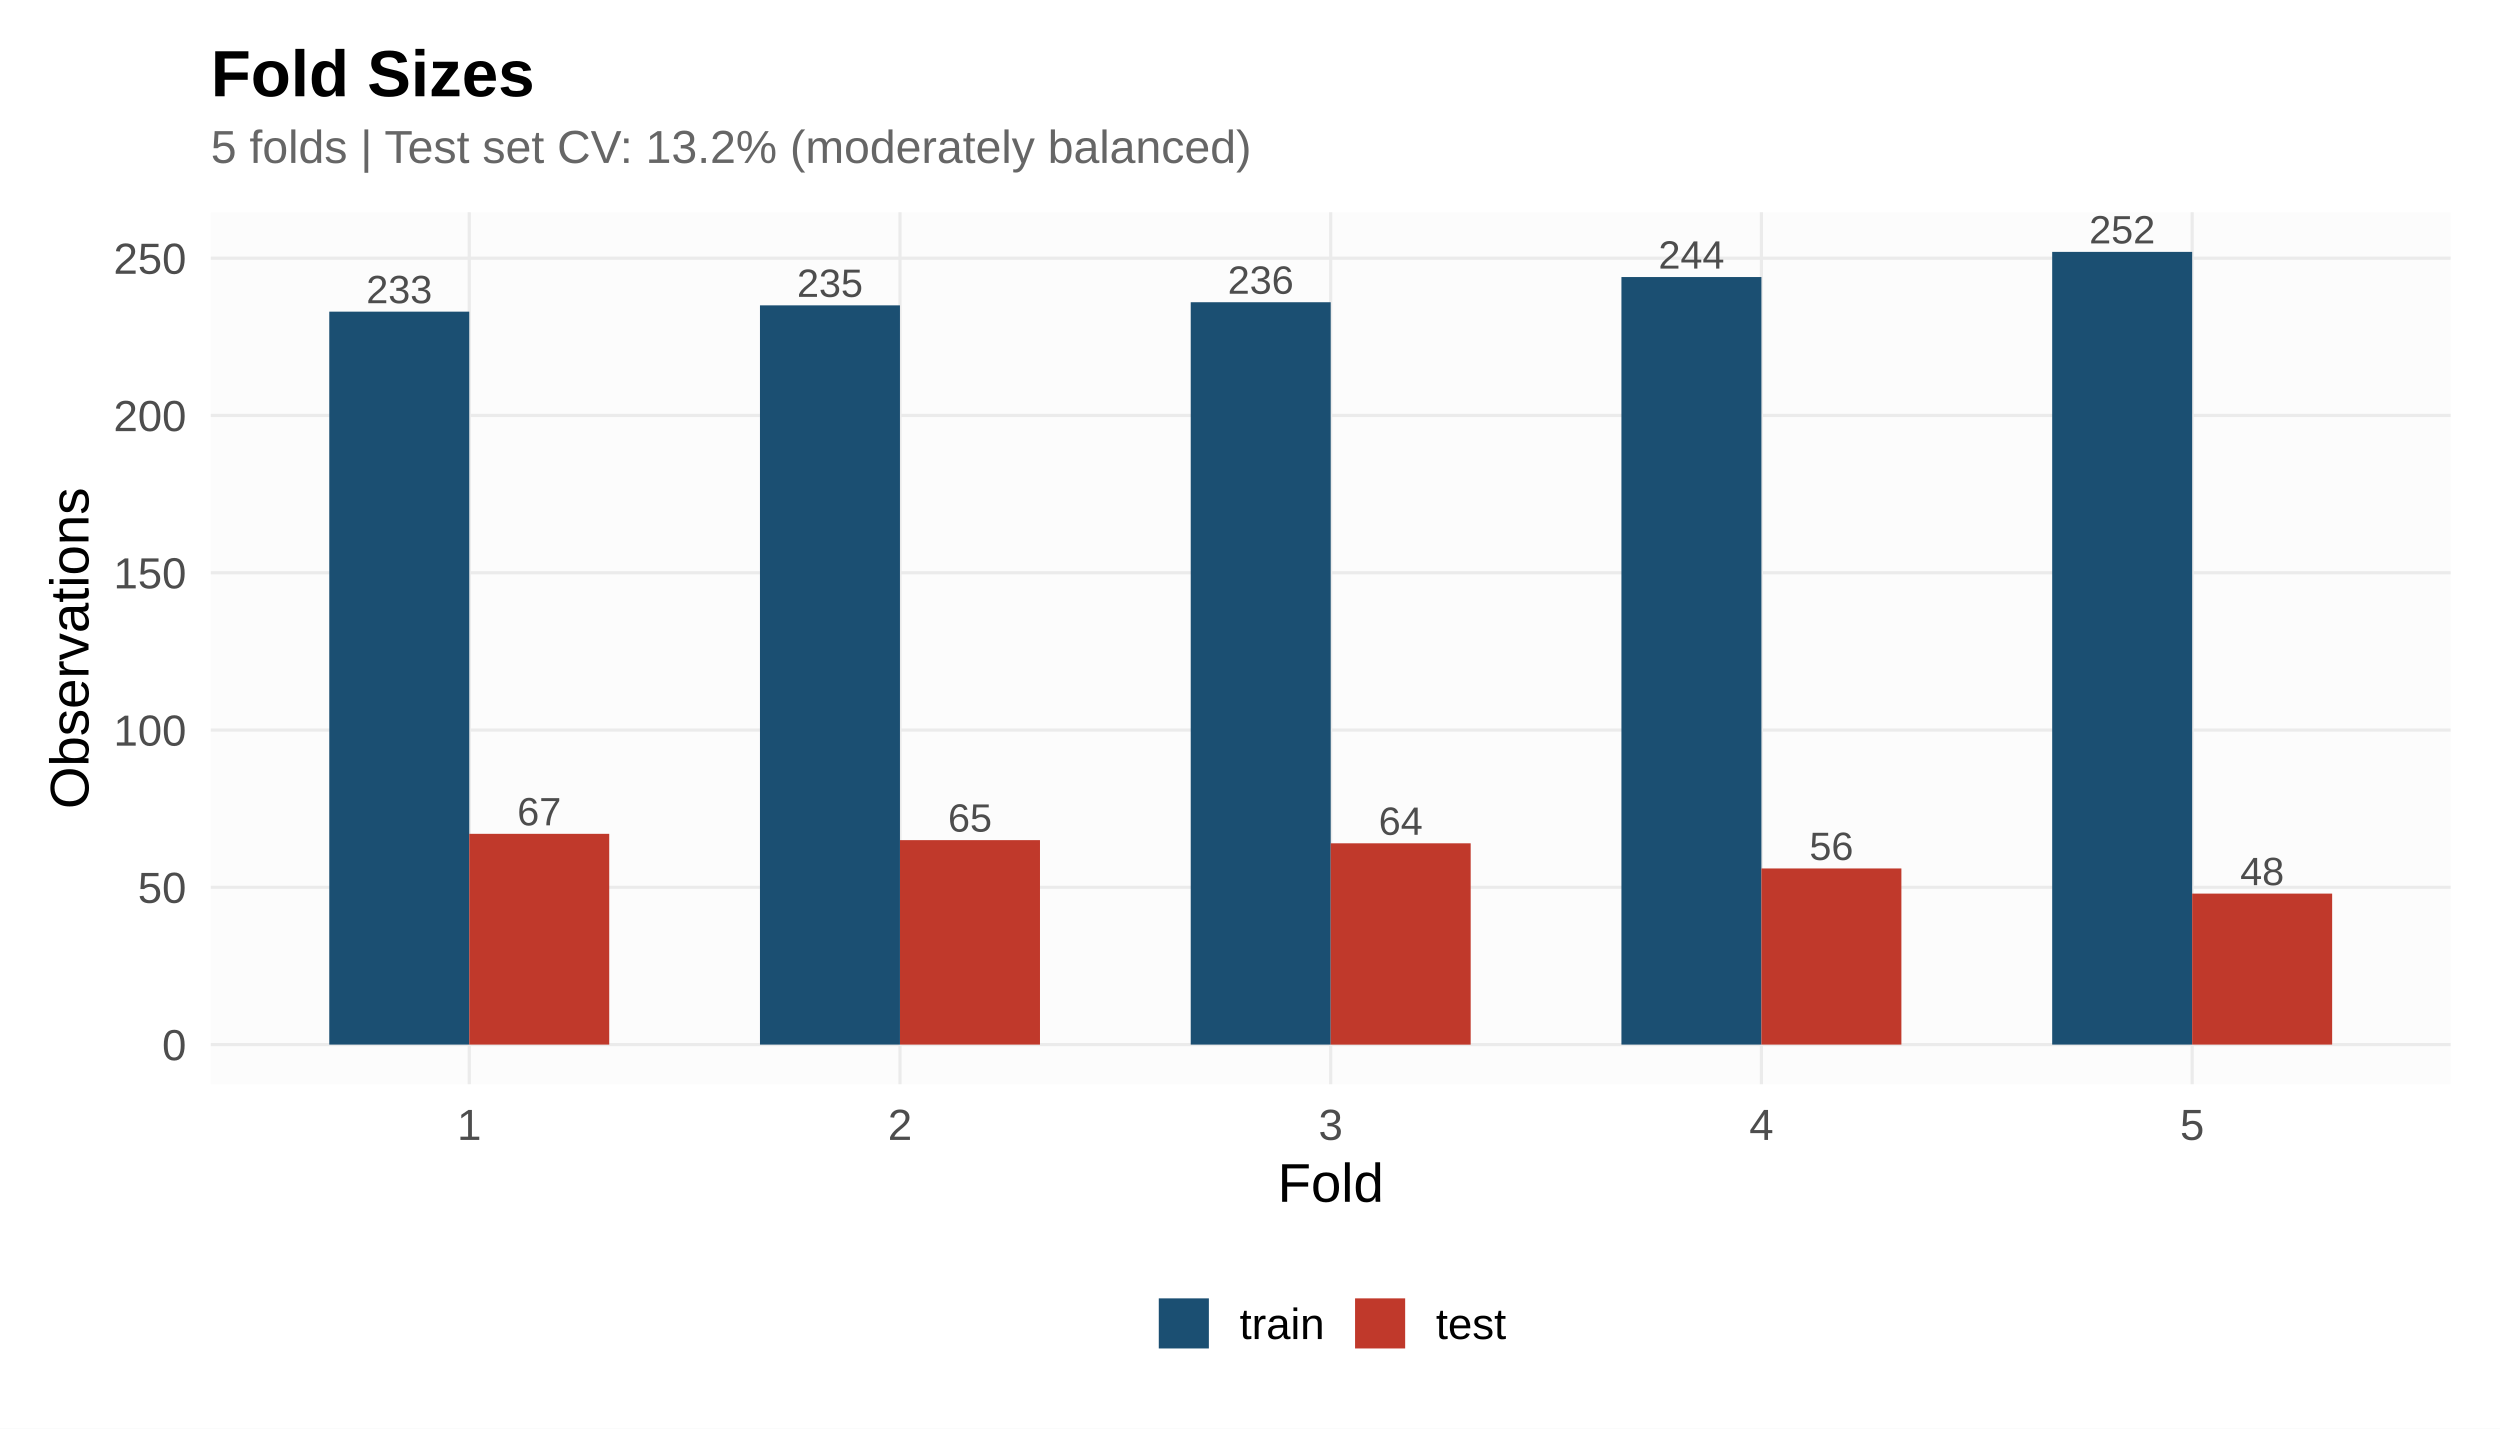
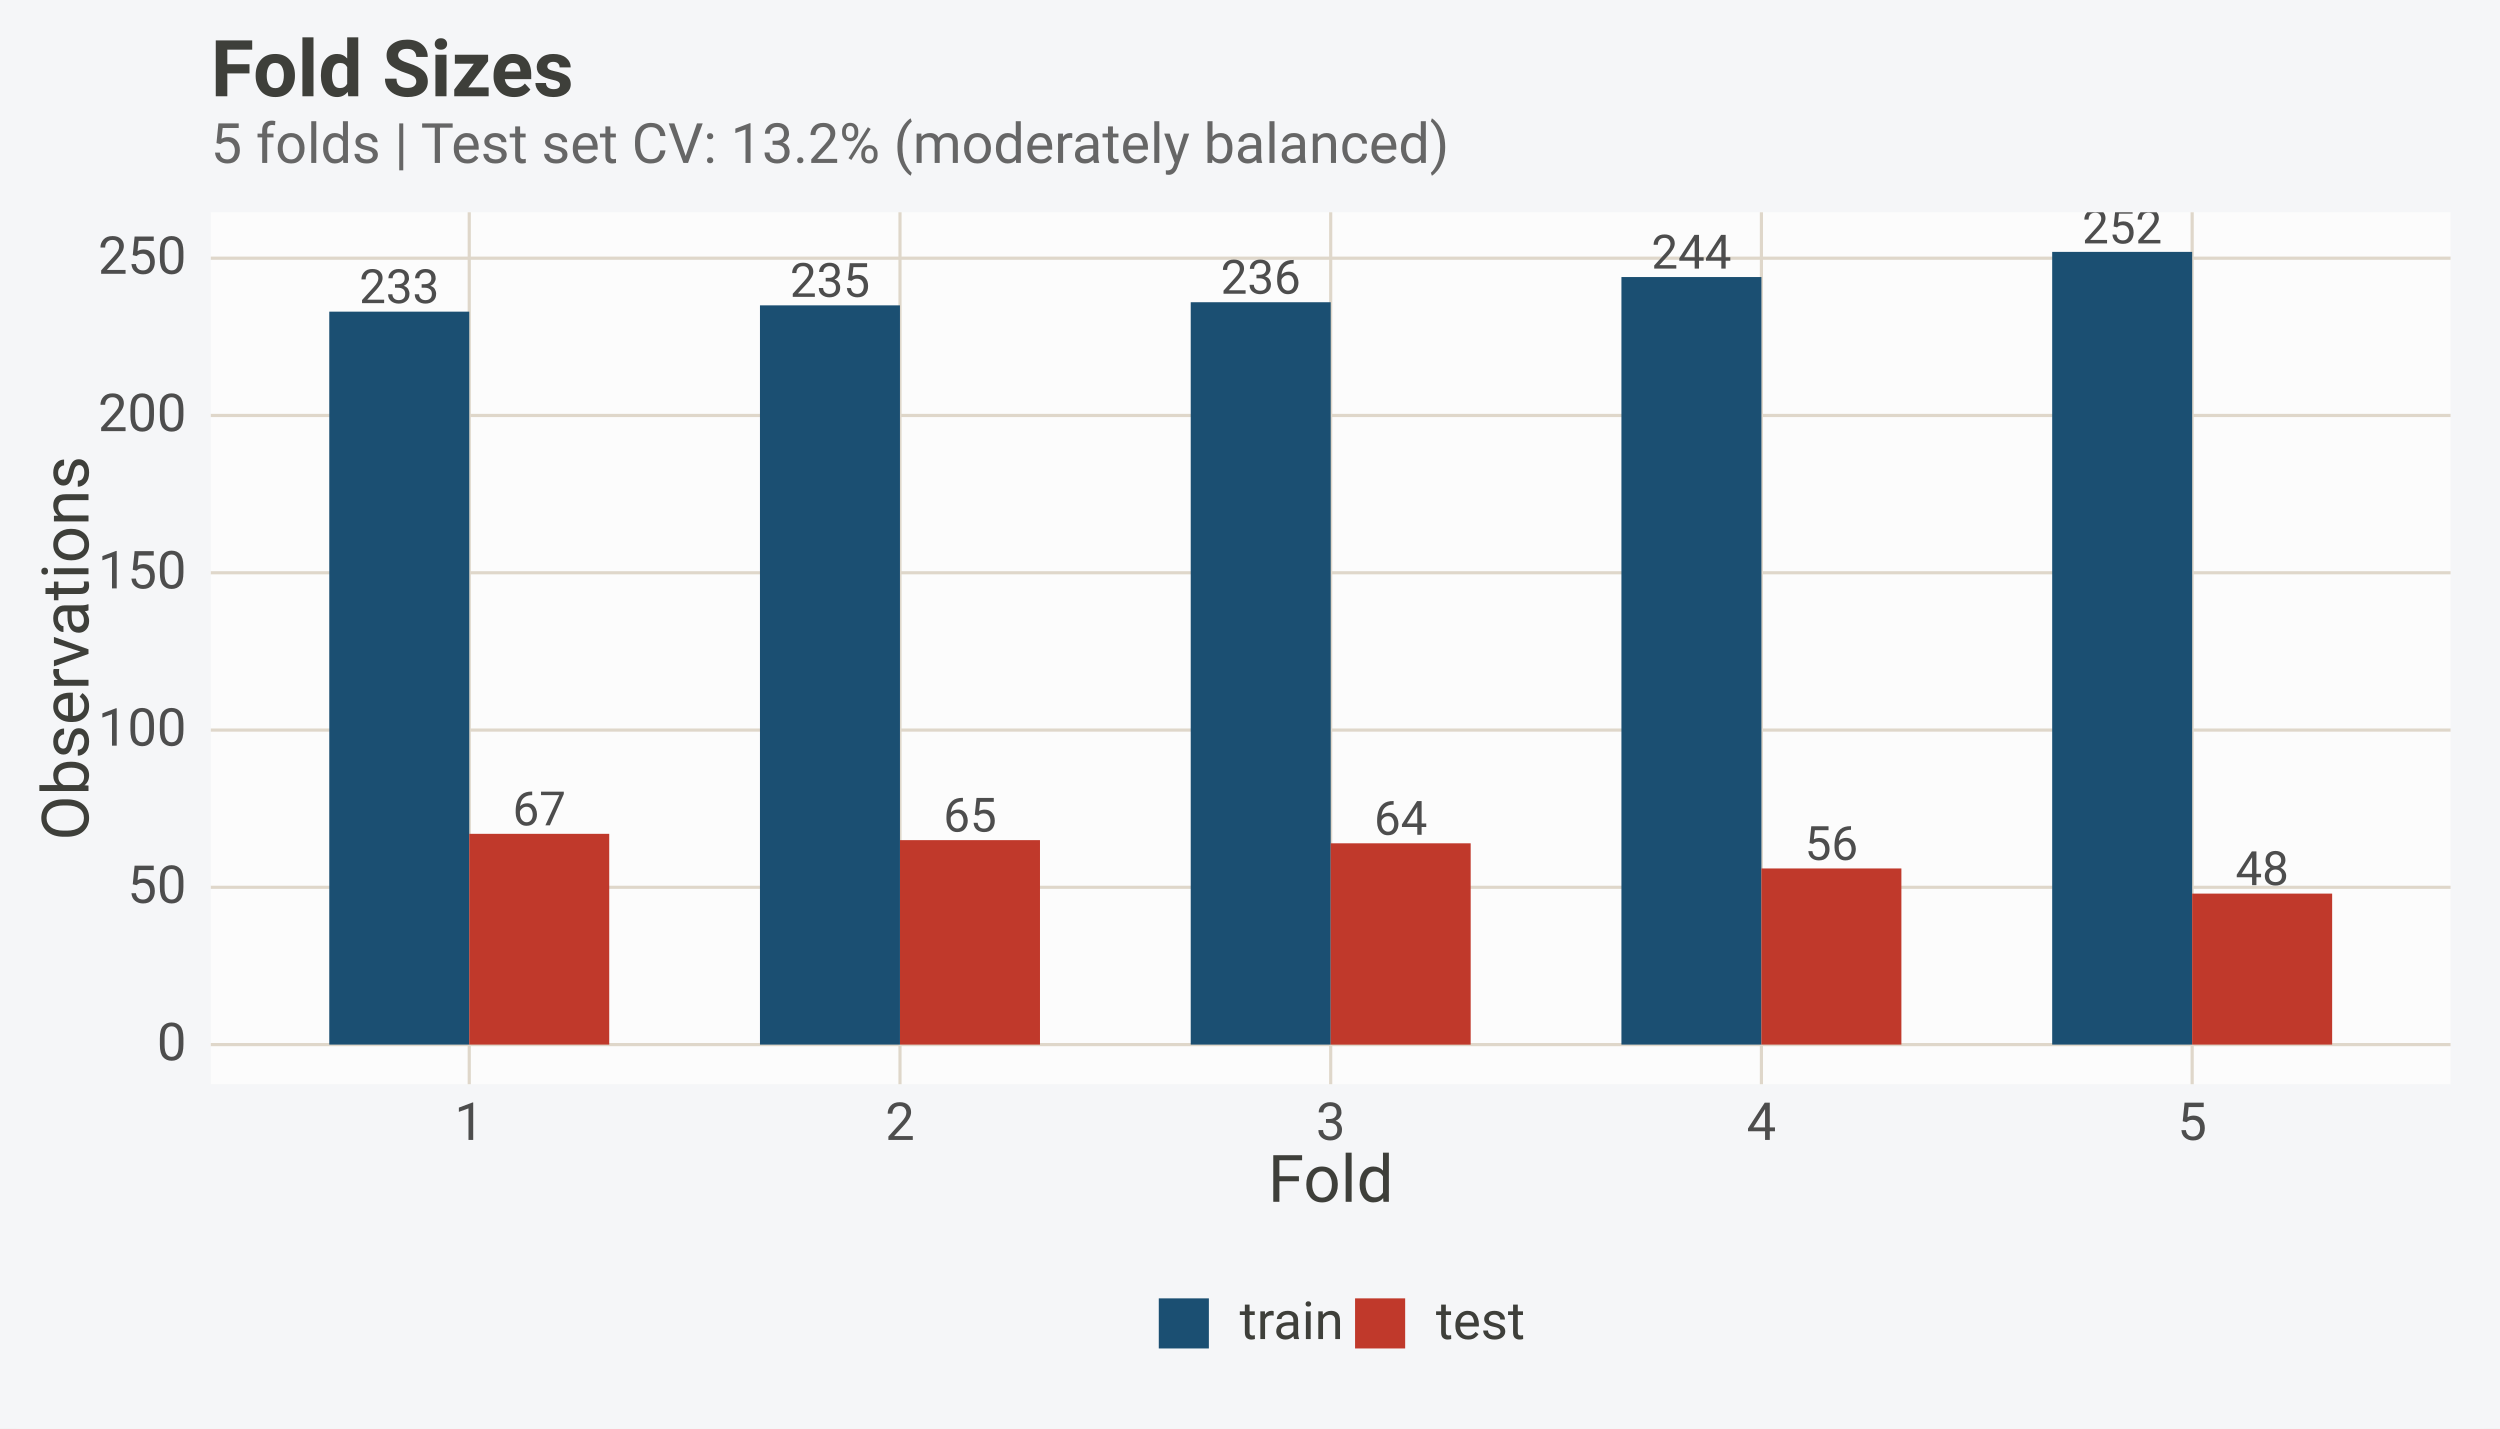
<svg xmlns="http://www.w3.org/2000/svg" width="504.00pt" height="288.00pt" viewBox="0 0 504.00 288.00">
  <g class="svglite">
    <defs>
      <style type="text/css">
-     .svglite line, .svglite polyline, .svglite polygon, .svglite path, .svglite rect, .svglite circle {
+     /* theme-aware-processed */
+     .svglite line, .svglite polyline, .svglite polygon, .svglite path, .svglite circle {
      fill: none;
-       stroke: #000000;
+       stroke: #3E3F3A;
+       stroke-linecap: round;
+       stroke-linejoin: round;
+       stroke-miterlimit: 10.00;
+     }
+     .svglite &gt; g &gt; rect {
+       fill: none;
+       stroke: #3E3F3A;
      stroke-linecap: round;
      stroke-linejoin: round;
      stroke-miterlimit: 10.00;
    }
    .svglite text {
      white-space: pre;
+       fill: #3E3F3A;
    }
    .svglite g.glyphgroup path {
      fill: inherit;
      stroke: none;
    }
  </style>
    </defs>
    <rect width="100%" height="100%" style="stroke: none; fill: #F5F6F8;" />
    <defs>
      <clipPath id="cpMC4wMHw1MDQuMDB8MC4wMHwyODguMDA=">
        <rect x="0.00" y="0.00" width="504.00" height="288.00" />
      </clipPath>
    </defs>
    <g clip-path="url(#cpMC4wMHw1MDQuMDB8MC4wMHwyODguMDA=)">
-       <rect x="-0" y="0.00" width="504.00" height="288.00" style="stroke-width: 1.07; stroke: none; fill: #FFFFFF;" />
+       <rect rx="4" x="-0" y="0.00" width="504.00" height="288.00" style="stroke-width: 1.07; stroke: none; fill: #F5F6F8;" />
    </g>
    <defs>
      <clipPath id="cpNDIuNTB8NDk0LjA0fDQyLjc5fDIxOC41OA==">
        <rect x="42.50" y="42.79" width="451.54" height="175.79" />
      </clipPath>
    </defs>
    <g clip-path="url(#cpNDIuNTB8NDk0LjA0fDQyLjc5fDIxOC41OA==)">
      <rect x="42.50" y="42.79" width="451.54" height="175.79" style="stroke-width: 1.07; stroke: none; fill: #FCFCFC;" />
-       <polyline points="42.50,210.59 494.04,210.59 " style="stroke-width: 0.64; stroke: #EBEBEB; stroke-linecap: butt;" />
-       <polyline points="42.50,178.88 494.04,178.88 " style="stroke-width: 0.64; stroke: #EBEBEB; stroke-linecap: butt;" />
-       <polyline points="42.50,147.18 494.04,147.18 " style="stroke-width: 0.64; stroke: #EBEBEB; stroke-linecap: butt;" />
-       <polyline points="42.50,115.47 494.04,115.47 " style="stroke-width: 0.64; stroke: #EBEBEB; stroke-linecap: butt;" />
-       <polyline points="42.50,83.76 494.04,83.76 " style="stroke-width: 0.64; stroke: #EBEBEB; stroke-linecap: butt;" />
-       <polyline points="42.50,52.05 494.04,52.05 " style="stroke-width: 0.64; stroke: #EBEBEB; stroke-linecap: butt;" />
-       <polyline points="94.60,218.58 94.60,42.79 " style="stroke-width: 0.64; stroke: #EBEBEB; stroke-linecap: butt;" />
-       <polyline points="181.44,218.58 181.44,42.79 " style="stroke-width: 0.64; stroke: #EBEBEB; stroke-linecap: butt;" />
-       <polyline points="268.27,218.58 268.27,42.79 " style="stroke-width: 0.64; stroke: #EBEBEB; stroke-linecap: butt;" />
-       <polyline points="355.10,218.58 355.10,42.79 " style="stroke-width: 0.64; stroke: #EBEBEB; stroke-linecap: butt;" />
-       <polyline points="441.94,218.58 441.94,42.79 " style="stroke-width: 0.64; stroke: #EBEBEB; stroke-linecap: butt;" />
+       <polyline points="42.50,210.59 494.04,210.59 " style="stroke-width: 0.64; stroke: #DFD7CA; stroke-linecap: butt;" />
+       <polyline points="42.50,178.88 494.04,178.88 " style="stroke-width: 0.64; stroke: #DFD7CA; stroke-linecap: butt;" />
+       <polyline points="42.50,147.18 494.04,147.18 " style="stroke-width: 0.64; stroke: #DFD7CA; stroke-linecap: butt;" />
+       <polyline points="42.50,115.47 494.04,115.47 " style="stroke-width: 0.64; stroke: #DFD7CA; stroke-linecap: butt;" />
+       <polyline points="42.50,83.76 494.04,83.76 " style="stroke-width: 0.64; stroke: #DFD7CA; stroke-linecap: butt;" />
+       <polyline points="42.50,52.05 494.04,52.05 " style="stroke-width: 0.64; stroke: #DFD7CA; stroke-linecap: butt;" />
+       <polyline points="94.60,218.58 94.60,42.79 " style="stroke-width: 0.64; stroke: #DFD7CA; stroke-linecap: butt;" />
+       <polyline points="181.44,218.58 181.44,42.79 " style="stroke-width: 0.64; stroke: #DFD7CA; stroke-linecap: butt;" />
+       <polyline points="268.27,218.58 268.27,42.79 " style="stroke-width: 0.64; stroke: #DFD7CA; stroke-linecap: butt;" />
+       <polyline points="355.10,218.58 355.10,42.79 " style="stroke-width: 0.64; stroke: #DFD7CA; stroke-linecap: butt;" />
+       <polyline points="441.94,218.58 441.94,42.79 " style="stroke-width: 0.64; stroke: #DFD7CA; stroke-linecap: butt;" />
      <rect x="66.38" y="62.83" width="28.22" height="147.76" style="stroke-width: 1.07; stroke: none; stroke-linecap: butt; stroke-linejoin: miter; fill: #1B4F72;" />
      <rect x="153.21" y="61.56" width="28.22" height="149.03" style="stroke-width: 1.07; stroke: none; stroke-linecap: butt; stroke-linejoin: miter; fill: #1B4F72;" />
      <rect x="240.05" y="60.93" width="28.22" height="149.66" style="stroke-width: 1.07; stroke: none; stroke-linecap: butt; stroke-linejoin: miter; fill: #1B4F72;" />
      <rect x="326.88" y="55.85" width="28.22" height="154.74" style="stroke-width: 1.07; stroke: none; stroke-linecap: butt; stroke-linejoin: miter; fill: #1B4F72;" />
      <rect x="413.72" y="50.78" width="28.22" height="159.81" style="stroke-width: 1.07; stroke: none; stroke-linecap: butt; stroke-linejoin: miter; fill: #1B4F72;" />
      <rect x="94.60" y="168.10" width="28.22" height="42.49" style="stroke-width: 1.07; stroke: none; stroke-linecap: butt; stroke-linejoin: miter; fill: #C0392B;" />
      <rect x="181.44" y="169.37" width="28.22" height="41.22" style="stroke-width: 1.07; stroke: none; stroke-linecap: butt; stroke-linejoin: miter; fill: #C0392B;" />
      <rect x="268.27" y="170.01" width="28.22" height="40.59" style="stroke-width: 1.07; stroke: none; stroke-linecap: butt; stroke-linejoin: miter; fill: #C0392B;" />
      <rect x="355.10" y="175.08" width="28.22" height="35.51" style="stroke-width: 1.07; stroke: none; stroke-linecap: butt; stroke-linejoin: miter; fill: #C0392B;" />
      <rect x="441.94" y="180.15" width="28.22" height="30.44" style="stroke-width: 1.07; stroke: none; stroke-linecap: butt; stroke-linejoin: miter; fill: #C0392B;" />
-       <text x="80.49" y="61.12" text-anchor="middle" style="font-size: 7.97px;fill: #4D4D4D; font-family: &quot;Arial&quot;;" textLength="13.27px" lengthAdjust="spacingAndGlyphs">233</text>
-       <text x="167.32" y="59.85" text-anchor="middle" style="font-size: 7.97px;fill: #4D4D4D; font-family: &quot;Arial&quot;;" textLength="13.27px" lengthAdjust="spacingAndGlyphs">235</text>
-       <text x="254.16" y="59.22" text-anchor="middle" style="font-size: 7.97px;fill: #4D4D4D; font-family: &quot;Arial&quot;;" textLength="13.27px" lengthAdjust="spacingAndGlyphs">236</text>
-       <text x="340.99" y="54.15" text-anchor="middle" style="font-size: 7.97px;fill: #4D4D4D; font-family: &quot;Arial&quot;;" textLength="13.27px" lengthAdjust="spacingAndGlyphs">244</text>
-       <text x="427.83" y="49.07" text-anchor="middle" style="font-size: 7.97px;fill: #4D4D4D; font-family: &quot;Arial&quot;;" textLength="13.27px" lengthAdjust="spacingAndGlyphs">252</text>
-       <text x="108.71" y="166.39" text-anchor="middle" style="font-size: 7.97px;fill: #4D4D4D; font-family: &quot;Arial&quot;;" textLength="8.84px" lengthAdjust="spacingAndGlyphs">67</text>
-       <text x="195.55" y="167.66" text-anchor="middle" style="font-size: 7.97px;fill: #4D4D4D; font-family: &quot;Arial&quot;;" textLength="8.84px" lengthAdjust="spacingAndGlyphs">65</text>
-       <text x="282.38" y="168.30" text-anchor="middle" style="font-size: 7.97px;fill: #4D4D4D; font-family: &quot;Arial&quot;;" textLength="8.84px" lengthAdjust="spacingAndGlyphs">64</text>
-       <text x="369.21" y="173.37" text-anchor="middle" style="font-size: 7.97px;fill: #4D4D4D; font-family: &quot;Arial&quot;;" textLength="8.84px" lengthAdjust="spacingAndGlyphs">56</text>
-       <text x="456.05" y="178.44" text-anchor="middle" style="font-size: 7.97px;fill: #4D4D4D; font-family: &quot;Arial&quot;;" textLength="8.84px" lengthAdjust="spacingAndGlyphs">48</text>
+       <text class="preserve-color" x="80.49" y="61.12" text-anchor="middle" style="font-size: 0.797em;fill: #4D4D4D; font-family: &quot;Roboto&quot;, -apple-system, BlinkMacSystemFont, &quot;Segoe UI&quot;, system-ui, sans-serif;">233</text>
+       <text class="preserve-color" x="167.32" y="59.85" text-anchor="middle" style="font-size: 0.797em;fill: #4D4D4D; font-family: &quot;Roboto&quot;, -apple-system, BlinkMacSystemFont, &quot;Segoe UI&quot;, system-ui, sans-serif;">235</text>
+       <text class="preserve-color" x="254.16" y="59.22" text-anchor="middle" style="font-size: 0.797em;fill: #4D4D4D; font-family: &quot;Roboto&quot;, -apple-system, BlinkMacSystemFont, &quot;Segoe UI&quot;, system-ui, sans-serif;">236</text>
+       <text class="preserve-color" x="340.99" y="54.15" text-anchor="middle" style="font-size: 0.797em;fill: #4D4D4D; font-family: &quot;Roboto&quot;, -apple-system, BlinkMacSystemFont, &quot;Segoe UI&quot;, system-ui, sans-serif;">244</text>
+       <text class="preserve-color" x="427.83" y="49.07" text-anchor="middle" style="font-size: 0.797em;fill: #4D4D4D; font-family: &quot;Roboto&quot;, -apple-system, BlinkMacSystemFont, &quot;Segoe UI&quot;, system-ui, sans-serif;">252</text>
+       <text class="preserve-color" x="108.71" y="166.39" text-anchor="middle" style="font-size: 0.797em;fill: #4D4D4D; font-family: &quot;Roboto&quot;, -apple-system, BlinkMacSystemFont, &quot;Segoe UI&quot;, system-ui, sans-serif;">67</text>
+       <text class="preserve-color" x="195.55" y="167.66" text-anchor="middle" style="font-size: 0.797em;fill: #4D4D4D; font-family: &quot;Roboto&quot;, -apple-system, BlinkMacSystemFont, &quot;Segoe UI&quot;, system-ui, sans-serif;">65</text>
+       <text class="preserve-color" x="282.38" y="168.30" text-anchor="middle" style="font-size: 0.797em;fill: #4D4D4D; font-family: &quot;Roboto&quot;, -apple-system, BlinkMacSystemFont, &quot;Segoe UI&quot;, system-ui, sans-serif;">64</text>
+       <text class="preserve-color" x="369.21" y="173.37" text-anchor="middle" style="font-size: 0.797em;fill: #4D4D4D; font-family: &quot;Roboto&quot;, -apple-system, BlinkMacSystemFont, &quot;Segoe UI&quot;, system-ui, sans-serif;">56</text>
+       <text class="preserve-color" x="456.05" y="178.44" text-anchor="middle" style="font-size: 0.797em;fill: #4D4D4D; font-family: &quot;Roboto&quot;, -apple-system, BlinkMacSystemFont, &quot;Segoe UI&quot;, system-ui, sans-serif;">48</text>
    </g>
    <g clip-path="url(#cpMC4wMHw1MDQuMDB8MC4wMHwyODguMDA=)">
-       <text x="37.57" y="213.74" text-anchor="end" style="font-size: 8.80px;fill: #4D4D4D; font-family: &quot;Arial&quot;;" textLength="4.89px" lengthAdjust="spacingAndGlyphs">0</text>
-       <text x="37.57" y="182.03" text-anchor="end" style="font-size: 8.80px;fill: #4D4D4D; font-family: &quot;Arial&quot;;" textLength="9.78px" lengthAdjust="spacingAndGlyphs">50</text>
-       <text x="37.57" y="150.33" text-anchor="end" style="font-size: 8.80px;fill: #4D4D4D; font-family: &quot;Arial&quot;;" textLength="14.67px" lengthAdjust="spacingAndGlyphs">100</text>
-       <text x="37.57" y="118.62" text-anchor="end" style="font-size: 8.80px;fill: #4D4D4D; font-family: &quot;Arial&quot;;" textLength="14.67px" lengthAdjust="spacingAndGlyphs">150</text>
-       <text x="37.57" y="86.91" text-anchor="end" style="font-size: 8.80px;fill: #4D4D4D; font-family: &quot;Arial&quot;;" textLength="14.67px" lengthAdjust="spacingAndGlyphs">200</text>
-       <text x="37.57" y="55.20" text-anchor="end" style="font-size: 8.80px;fill: #4D4D4D; font-family: &quot;Arial&quot;;" textLength="14.67px" lengthAdjust="spacingAndGlyphs">250</text>
-       <text x="94.60" y="229.81" text-anchor="middle" style="font-size: 8.80px;fill: #4D4D4D; font-family: &quot;Arial&quot;;" textLength="4.89px" lengthAdjust="spacingAndGlyphs">1</text>
-       <text x="181.44" y="229.81" text-anchor="middle" style="font-size: 8.80px;fill: #4D4D4D; font-family: &quot;Arial&quot;;" textLength="4.89px" lengthAdjust="spacingAndGlyphs">2</text>
-       <text x="268.27" y="229.81" text-anchor="middle" style="font-size: 8.80px;fill: #4D4D4D; font-family: &quot;Arial&quot;;" textLength="4.89px" lengthAdjust="spacingAndGlyphs">3</text>
-       <text x="355.10" y="229.81" text-anchor="middle" style="font-size: 8.80px;fill: #4D4D4D; font-family: &quot;Arial&quot;;" textLength="4.89px" lengthAdjust="spacingAndGlyphs">4</text>
-       <text x="441.94" y="229.81" text-anchor="middle" style="font-size: 8.80px;fill: #4D4D4D; font-family: &quot;Arial&quot;;" textLength="4.89px" lengthAdjust="spacingAndGlyphs">5</text>
-       <text x="268.27" y="242.28" text-anchor="middle" style="font-size: 11.00px; font-family: &quot;Arial&quot;;" textLength="21.41px" lengthAdjust="spacingAndGlyphs">Fold</text>
-       <text transform="translate(17.84,130.69) rotate(-90)" text-anchor="middle" style="font-size: 11.00px; font-family: &quot;Arial&quot;;" textLength="64.84px" lengthAdjust="spacingAndGlyphs">Observations</text>
-       <rect x="227.42" y="255.56" width="81.70" height="22.48" style="stroke-width: 1.07; stroke: none;" />
-       <rect x="233.61" y="261.75" width="10.10" height="10.10" style="stroke-width: 1.07; stroke: none; stroke-linecap: butt; stroke-linejoin: miter; fill: #1B4F72;" />
+       <text x="37.57" y="213.74" text-anchor="end" style="font-size: 0.88em;fill: #4D4D4D; font-family: &quot;Roboto&quot;, -apple-system, BlinkMacSystemFont, &quot;Segoe UI&quot;, system-ui, sans-serif;">0</text>
+       <text x="37.57" y="182.03" text-anchor="end" style="font-size: 0.88em;fill: #4D4D4D; font-family: &quot;Roboto&quot;, -apple-system, BlinkMacSystemFont, &quot;Segoe UI&quot;, system-ui, sans-serif;">50</text>
+       <text x="37.57" y="150.33" text-anchor="end" style="font-size: 0.88em;fill: #4D4D4D; font-family: &quot;Roboto&quot;, -apple-system, BlinkMacSystemFont, &quot;Segoe UI&quot;, system-ui, sans-serif;">100</text>
+       <text x="37.57" y="118.62" text-anchor="end" style="font-size: 0.88em;fill: #4D4D4D; font-family: &quot;Roboto&quot;, -apple-system, BlinkMacSystemFont, &quot;Segoe UI&quot;, system-ui, sans-serif;">150</text>
+       <text x="37.57" y="86.91" text-anchor="end" style="font-size: 0.88em;fill: #4D4D4D; font-family: &quot;Roboto&quot;, -apple-system, BlinkMacSystemFont, &quot;Segoe UI&quot;, system-ui, sans-serif;">200</text>
+       <text x="37.57" y="55.20" text-anchor="end" style="font-size: 0.88em;fill: #4D4D4D; font-family: &quot;Roboto&quot;, -apple-system, BlinkMacSystemFont, &quot;Segoe UI&quot;, system-ui, sans-serif;">250</text>
+       <text x="94.60" y="229.81" text-anchor="middle" style="font-size: 0.88em;fill: #4D4D4D; font-family: &quot;Roboto&quot;, -apple-system, BlinkMacSystemFont, &quot;Segoe UI&quot;, system-ui, sans-serif;">1</text>
+       <text x="181.44" y="229.81" text-anchor="middle" style="font-size: 0.88em;fill: #4D4D4D; font-family: &quot;Roboto&quot;, -apple-system, BlinkMacSystemFont, &quot;Segoe UI&quot;, system-ui, sans-serif;">2</text>
+       <text x="268.27" y="229.81" text-anchor="middle" style="font-size: 0.88em;fill: #4D4D4D; font-family: &quot;Roboto&quot;, -apple-system, BlinkMacSystemFont, &quot;Segoe UI&quot;, system-ui, sans-serif;">3</text>
+       <text x="355.10" y="229.81" text-anchor="middle" style="font-size: 0.88em;fill: #4D4D4D; font-family: &quot;Roboto&quot;, -apple-system, BlinkMacSystemFont, &quot;Segoe UI&quot;, system-ui, sans-serif;">4</text>
+       <text x="441.94" y="229.81" text-anchor="middle" style="font-size: 0.88em;fill: #4D4D4D; font-family: &quot;Roboto&quot;, -apple-system, BlinkMacSystemFont, &quot;Segoe UI&quot;, system-ui, sans-serif;">5</text>
+       <text x="268.27" y="242.28" text-anchor="middle" style="font-size: 1.1em; font-family: &quot;Roboto&quot;, -apple-system, BlinkMacSystemFont, &quot;Segoe UI&quot;, system-ui, sans-serif;">Fold</text>
+       <text transform="translate(17.84,130.69) rotate(-90)" text-anchor="middle" style="font-size: 1.1em; font-family: &quot;Roboto&quot;, -apple-system, BlinkMacSystemFont, &quot;Segoe UI&quot;, system-ui, sans-serif;">Observations</text>
+       <rect x="227.42" y="255.56" width="81.70" height="22.48" style="stroke-width: 1.07; stroke: none;" /> fill: #F5F6F8;' /&gt;
+ <rect x="233.61" y="261.75" width="10.10" height="10.10" style="stroke-width: 1.07; stroke: none; stroke-linecap: butt; stroke-linejoin: miter; fill: #1B4F72;" />
      <rect x="273.18" y="261.75" width="10.10" height="10.10" style="stroke-width: 1.07; stroke: none; stroke-linecap: butt; stroke-linejoin: miter; fill: #C0392B;" />
-       <text x="249.90" y="269.95" style="font-size: 8.80px; font-family: &quot;Arial&quot;;" textLength="17.09px" lengthAdjust="spacingAndGlyphs">train</text>
-       <text x="289.47" y="269.95" style="font-size: 8.80px; font-family: &quot;Arial&quot;;" textLength="14.17px" lengthAdjust="spacingAndGlyphs">test</text>
-       <text x="42.50" y="32.85" style="font-size: 9.35px;fill: #666666; font-family: &quot;Arial&quot;;" textLength="209.75px" lengthAdjust="spacingAndGlyphs">5 folds | Test set CV: 13.2% (moderately balanced)</text>
-       <text x="42.50" y="19.41" style="font-size: 13.20px; font-weight: bold; font-family: &quot;Arial&quot;;" textLength="65.20px" lengthAdjust="spacingAndGlyphs">Fold Sizes</text>
+       <text x="249.90" y="269.95" style="font-size: 0.88em; font-family: &quot;Roboto&quot;, -apple-system, BlinkMacSystemFont, &quot;Segoe UI&quot;, system-ui, sans-serif;">train</text>
+       <text x="289.47" y="269.95" style="font-size: 0.88em; font-family: &quot;Roboto&quot;, -apple-system, BlinkMacSystemFont, &quot;Segoe UI&quot;, system-ui, sans-serif;">test</text>
+       <text x="42.50" y="32.85" style="font-size: 0.935em;fill: #666666; font-family: &quot;Roboto&quot;, -apple-system, BlinkMacSystemFont, &quot;Segoe UI&quot;, system-ui, sans-serif;">5 folds | Test set CV: 13.2% (moderately balanced)</text>
+       <text x="42.50" y="19.41" style="font-size: 1.32em; font-weight: bold; font-family: &quot;Roboto&quot;, -apple-system, BlinkMacSystemFont, &quot;Segoe UI&quot;, system-ui, sans-serif;">Fold Sizes</text>
    </g>
  </g>
</svg>
